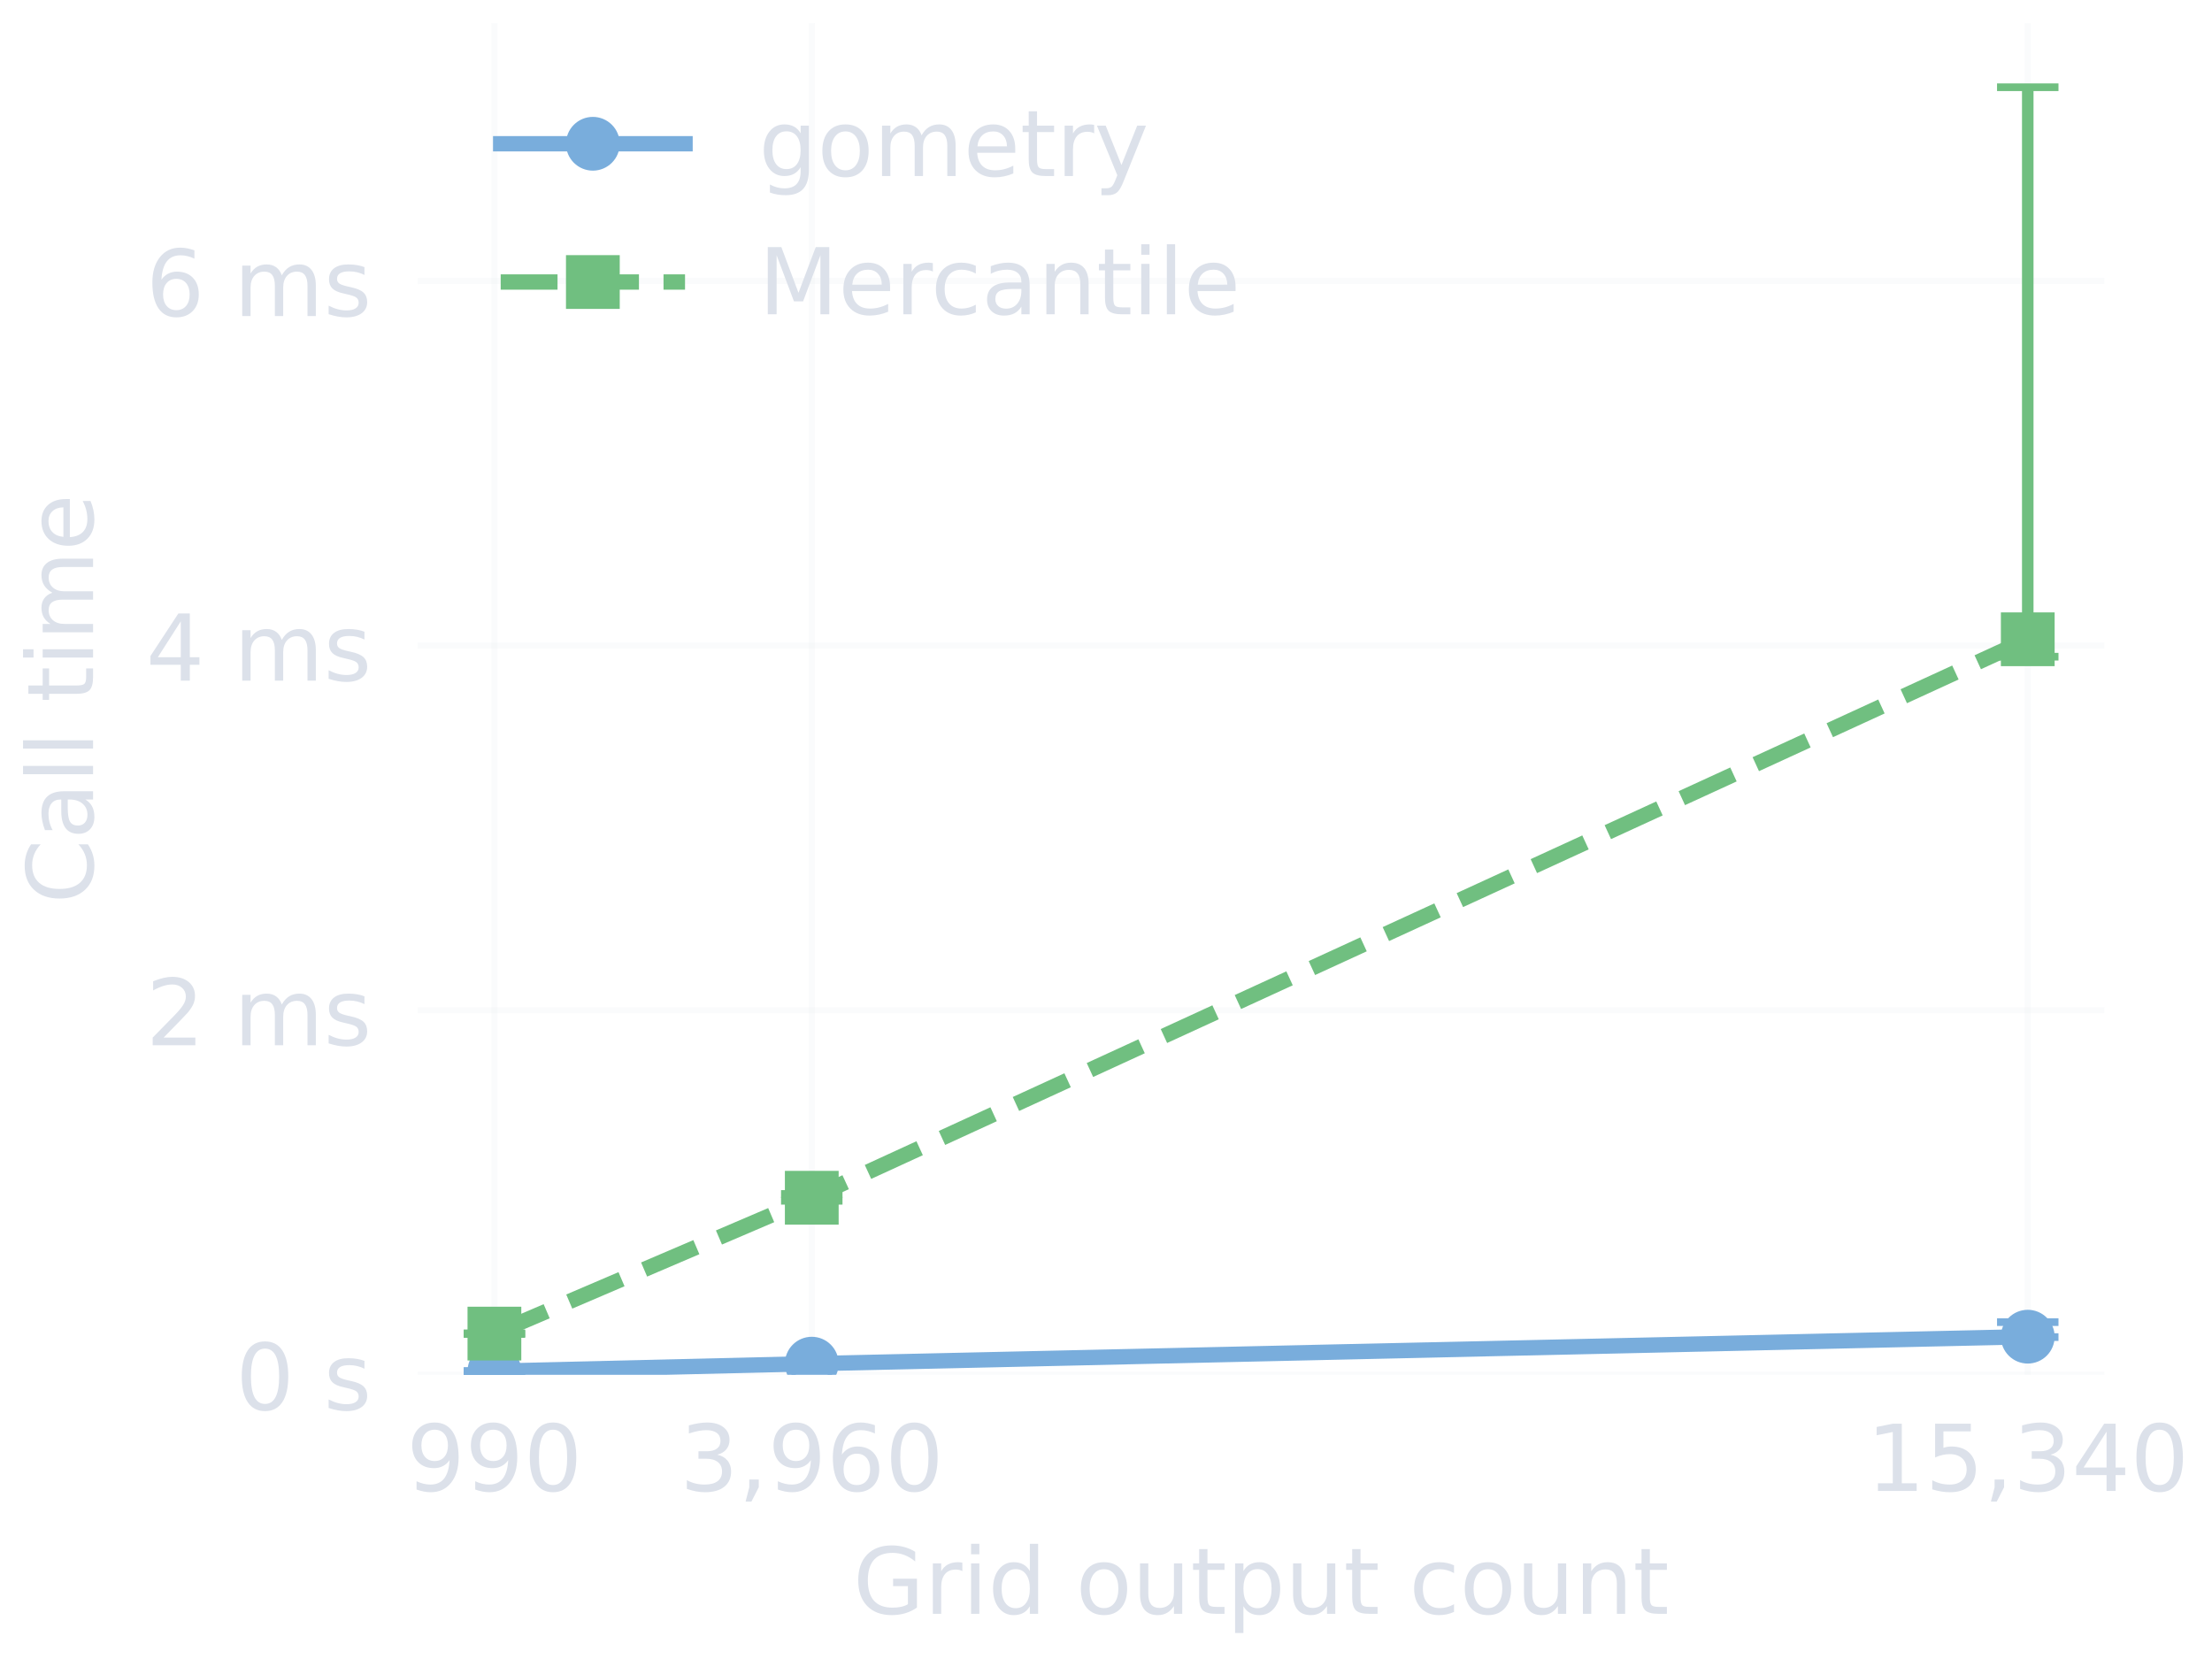
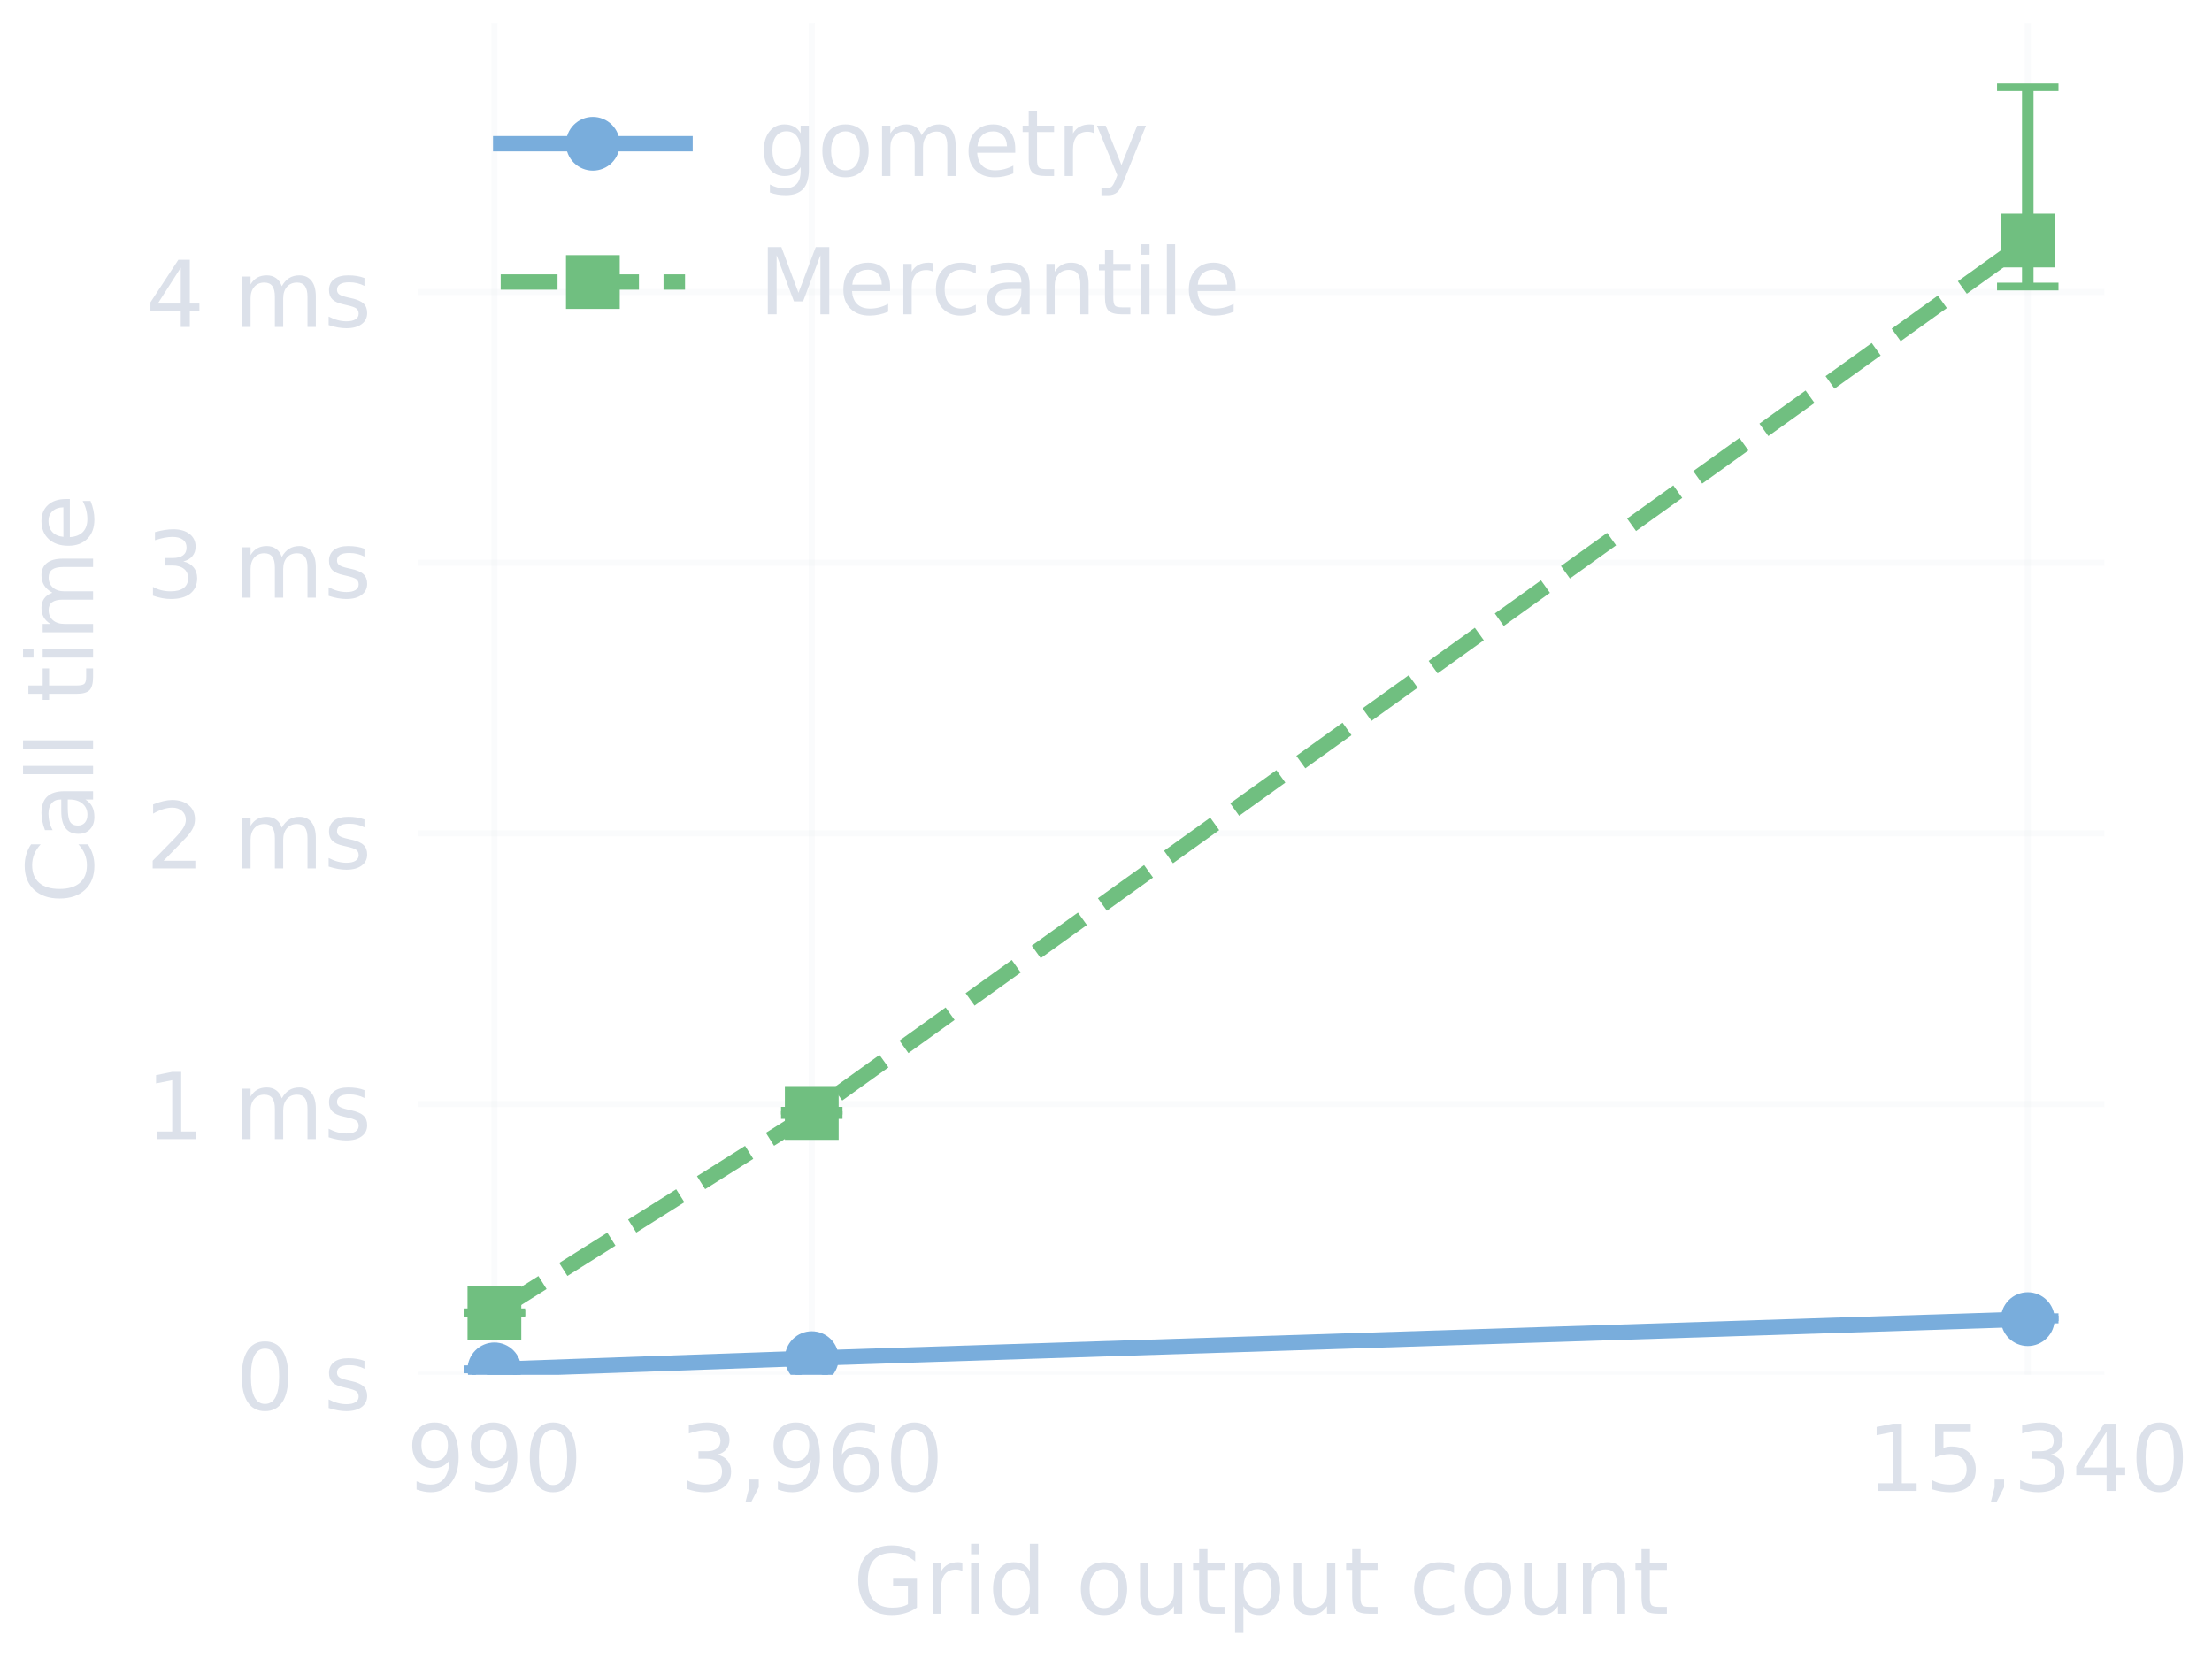
<svg xmlns="http://www.w3.org/2000/svg" xmlns:xlink="http://www.w3.org/1999/xlink" width="288pt" height="216pt" viewBox="0 0 288 216" version="1.1">
  <defs>
    <style type="text/css">*{stroke-linejoin: round; stroke-linecap: butt}</style>
  </defs>
  <g id="figure_1">
    <g id="patch_1">
      <path d="M 0 216 L 288 216 L 288 0 L 0 0 L 0 216 z " style="fill: none" />
    </g>
    <g id="axes_1">
      <g id="patch_2">
        <path d="M 54.39 178.999 L 273.995 178.999 L 273.995 3 L 54.39 3 L 54.39 178.999 z " style="fill: none" />
      </g>
      <g id="matplotlib.axis_1">
        <g id="xtick_1">
          <g id="line2d_1">
            <path d="M 64.372 178.999 L 64.372 3 " clip-path="url(#p5caec38085)" style="fill: none; stroke: #dce1ea; stroke-opacity: 0.16; stroke-width: 0.8; stroke-linecap: square" />
          </g>
          <g id="line2d_2" />
          <g id="text_1">
            <g style="fill: #dce1ea" transform="translate(52.91945 194.116) scale(0.12 -0.12)">
              <defs>
                <path id="DejaVuSans-1c" d="M 703 97 L 703 672 Q 941 559 1184 500 Q 1428 441 1663 441 Q 2288 441 2617 861 Q 2947 1281 2994 2138 Q 2813 1869 2534 1725 Q 2256 1581 1919 1581 Q 1219 1581 811 2004 Q 403 2428 403 3163 Q 403 3881 828 4315 Q 1253 4750 1959 4750 Q 2769 4750 3195 4129 Q 3622 3509 3622 2328 Q 3622 1225 3098 567 Q 2575 -91 1691 -91 Q 1453 -91 1209 -44 Q 966 3 703 97 z M 1959 2075 Q 2384 2075 2632 2365 Q 2881 2656 2881 3163 Q 2881 3666 2632 3958 Q 2384 4250 1959 4250 Q 1534 4250 1286 3958 Q 1038 3666 1038 3163 Q 1038 2656 1286 2365 Q 1534 2075 1959 2075 z " transform="scale(0.015625)" />
                <path id="DejaVuSans-13" d="M 2034 4250 Q 1547 4250 1301 3770 Q 1056 3291 1056 2328 Q 1056 1369 1301 889 Q 1547 409 2034 409 Q 2525 409 2770 889 Q 3016 1369 3016 2328 Q 3016 3291 2770 3770 Q 2525 4250 2034 4250 z M 2034 4750 Q 2819 4750 3233 4129 Q 3647 3509 3647 2328 Q 3647 1150 3233 529 Q 2819 -91 2034 -91 Q 1250 -91 836 529 Q 422 1150 422 2328 Q 422 3509 836 4129 Q 1250 4750 2034 4750 z " transform="scale(0.015625)" />
              </defs>
              <use xlink:href="#DejaVuSans-1c" />
              <use xlink:href="#DejaVuSans-1c" transform="translate(63.625 0)" />
              <use xlink:href="#DejaVuSans-13" transform="translate(127.25 0)" />
            </g>
          </g>
        </g>
        <g id="xtick_2">
          <g id="line2d_3">
            <path d="M 105.691 178.999 L 105.691 3 " clip-path="url(#p5caec38085)" style="fill: none; stroke: #dce1ea; stroke-opacity: 0.16; stroke-width: 0.8; stroke-linecap: square" />
          </g>
          <g id="line2d_4" />
          <g id="text_2">
            <g style="fill: #dce1ea" transform="translate(88.51441 194.116) scale(0.12 -0.12)">
              <defs>
                <path id="DejaVuSans-16" d="M 2597 2516 Q 3050 2419 3304 2112 Q 3559 1806 3559 1356 Q 3559 666 3084 287 Q 2609 -91 1734 -91 Q 1441 -91 1130 -33 Q 819 25 488 141 L 488 750 Q 750 597 1062 519 Q 1375 441 1716 441 Q 2309 441 2620 675 Q 2931 909 2931 1356 Q 2931 1769 2642 2001 Q 2353 2234 1838 2234 L 1294 2234 L 1294 2753 L 1863 2753 Q 2328 2753 2575 2939 Q 2822 3125 2822 3475 Q 2822 3834 2567 4026 Q 2313 4219 1838 4219 Q 1578 4219 1281 4162 Q 984 4106 628 3988 L 628 4550 Q 988 4650 1302 4700 Q 1616 4750 1894 4750 Q 2613 4750 3031 4423 Q 3450 4097 3450 3541 Q 3450 3153 3228 2886 Q 3006 2619 2597 2516 z " transform="scale(0.015625)" />
                <path id="DejaVuSans-f" d="M 750 794 L 1409 794 L 1409 256 L 897 -744 L 494 -744 L 750 256 L 750 794 z " transform="scale(0.015625)" />
                <path id="DejaVuSans-19" d="M 2113 2584 Q 1688 2584 1439 2293 Q 1191 2003 1191 1497 Q 1191 994 1439 701 Q 1688 409 2113 409 Q 2538 409 2786 701 Q 3034 994 3034 1497 Q 3034 2003 2786 2293 Q 2538 2584 2113 2584 z M 3366 4563 L 3366 3988 Q 3128 4100 2886 4159 Q 2644 4219 2406 4219 Q 1781 4219 1451 3797 Q 1122 3375 1075 2522 Q 1259 2794 1537 2939 Q 1816 3084 2150 3084 Q 2853 3084 3261 2657 Q 3669 2231 3669 1497 Q 3669 778 3244 343 Q 2819 -91 2113 -91 Q 1303 -91 875 529 Q 447 1150 447 2328 Q 447 3434 972 4092 Q 1497 4750 2381 4750 Q 2619 4750 2861 4703 Q 3103 4656 3366 4563 z " transform="scale(0.015625)" />
              </defs>
              <use xlink:href="#DejaVuSans-16" />
              <use xlink:href="#DejaVuSans-f" transform="translate(63.625 0)" />
              <use xlink:href="#DejaVuSans-1c" transform="translate(95.40625 0)" />
              <use xlink:href="#DejaVuSans-19" transform="translate(159.0312 0)" />
              <use xlink:href="#DejaVuSans-13" transform="translate(222.6562 0)" />
            </g>
          </g>
        </g>
        <g id="xtick_3">
          <g id="line2d_5">
            <path d="M 264.012 178.999 L 264.012 3 " clip-path="url(#p5caec38085)" style="fill: none; stroke: #dce1ea; stroke-opacity: 0.16; stroke-width: 0.8; stroke-linecap: square" />
          </g>
          <g id="line2d_6" />
          <g id="text_3">
            <g style="fill: #dce1ea" transform="translate(243.0181 194.116) scale(0.12 -0.12)">
              <defs>
                <path id="DejaVuSans-14" d="M 794 531 L 1825 531 L 1825 4091 L 703 3866 L 703 4441 L 1819 4666 L 2450 4666 L 2450 531 L 3481 531 L 3481 0 L 794 0 L 794 531 z " transform="scale(0.015625)" />
                <path id="DejaVuSans-18" d="M 691 4666 L 3169 4666 L 3169 4134 L 1269 4134 L 1269 2991 Q 1406 3038 1543 3061 Q 1681 3084 1819 3084 Q 2600 3084 3056 2656 Q 3513 2228 3513 1497 Q 3513 744 3044 326 Q 2575 -91 1722 -91 Q 1428 -91 1123 -41 Q 819 9 494 109 L 494 744 Q 775 591 1075 516 Q 1375 441 1709 441 Q 2250 441 2565 725 Q 2881 1009 2881 1497 Q 2881 1984 2565 2268 Q 2250 2553 1709 2553 Q 1456 2553 1204 2497 Q 953 2441 691 2322 L 691 4666 z " transform="scale(0.015625)" />
                <path id="DejaVuSans-17" d="M 2419 4116 L 825 1625 L 2419 1625 L 2419 4116 z M 2253 4666 L 3047 4666 L 3047 1625 L 3713 1625 L 3713 1100 L 3047 1100 L 3047 0 L 2419 0 L 2419 1100 L 313 1100 L 313 1709 L 2253 4666 z " transform="scale(0.015625)" />
              </defs>
              <use xlink:href="#DejaVuSans-14" />
              <use xlink:href="#DejaVuSans-18" transform="translate(63.625 0)" />
              <use xlink:href="#DejaVuSans-f" transform="translate(127.25 0)" />
              <use xlink:href="#DejaVuSans-16" transform="translate(159.0312 0)" />
              <use xlink:href="#DejaVuSans-17" transform="translate(222.6562 0)" />
              <use xlink:href="#DejaVuSans-13" transform="translate(286.2812 0)" />
            </g>
          </g>
        </g>
        <g id="text_4">
          <g style="fill: #dce1ea" transform="translate(111.0697 210.1169) scale(0.12 -0.12)">
            <defs>
              <path id="DejaVuSans-2a" d="M 3809 666 L 3809 1919 L 2778 1919 L 2778 2438 L 4434 2438 L 4434 434 Q 4069 175 3628 42 Q 3188 -91 2688 -91 Q 1594 -91 976 548 Q 359 1188 359 2328 Q 359 3472 976 4111 Q 1594 4750 2688 4750 Q 3144 4750 3555 4637 Q 3966 4525 4313 4306 L 4313 3634 Q 3963 3931 3569 4081 Q 3175 4231 2741 4231 Q 1884 4231 1454 3753 Q 1025 3275 1025 2328 Q 1025 1384 1454 906 Q 1884 428 2741 428 Q 3075 428 3337 486 Q 3600 544 3809 666 z " transform="scale(0.015625)" />
              <path id="DejaVuSans-55" d="M 2631 2963 Q 2534 3019 2420 3045 Q 2306 3072 2169 3072 Q 1681 3072 1420 2755 Q 1159 2438 1159 1844 L 1159 0 L 581 0 L 581 3500 L 1159 3500 L 1159 2956 Q 1341 3275 1631 3429 Q 1922 3584 2338 3584 Q 2397 3584 2469 3576 Q 2541 3569 2628 3553 L 2631 2963 z " transform="scale(0.015625)" />
              <path id="DejaVuSans-4c" d="M 603 3500 L 1178 3500 L 1178 0 L 603 0 L 603 3500 z M 603 4863 L 1178 4863 L 1178 4134 L 603 4134 L 603 4863 z " transform="scale(0.015625)" />
              <path id="DejaVuSans-47" d="M 2906 2969 L 2906 4863 L 3481 4863 L 3481 0 L 2906 0 L 2906 525 Q 2725 213 2448 61 Q 2172 -91 1784 -91 Q 1150 -91 751 415 Q 353 922 353 1747 Q 353 2572 751 3078 Q 1150 3584 1784 3584 Q 2172 3584 2448 3432 Q 2725 3281 2906 2969 z M 947 1747 Q 947 1113 1208 752 Q 1469 391 1925 391 Q 2381 391 2643 752 Q 2906 1113 2906 1747 Q 2906 2381 2643 2742 Q 2381 3103 1925 3103 Q 1469 3103 1208 2742 Q 947 2381 947 1747 z " transform="scale(0.015625)" />
              <path id="DejaVuSans-3" transform="scale(0.015625)" />
              <path id="DejaVuSans-52" d="M 1959 3097 Q 1497 3097 1228 2736 Q 959 2375 959 1747 Q 959 1119 1226 758 Q 1494 397 1959 397 Q 2419 397 2687 759 Q 2956 1122 2956 1747 Q 2956 2369 2687 2733 Q 2419 3097 1959 3097 z M 1959 3584 Q 2709 3584 3137 3096 Q 3566 2609 3566 1747 Q 3566 888 3137 398 Q 2709 -91 1959 -91 Q 1206 -91 779 398 Q 353 888 353 1747 Q 353 2609 779 3096 Q 1206 3584 1959 3584 z " transform="scale(0.015625)" />
              <path id="DejaVuSans-58" d="M 544 1381 L 544 3500 L 1119 3500 L 1119 1403 Q 1119 906 1312 657 Q 1506 409 1894 409 Q 2359 409 2629 706 Q 2900 1003 2900 1516 L 2900 3500 L 3475 3500 L 3475 0 L 2900 0 L 2900 538 Q 2691 219 2414 64 Q 2138 -91 1772 -91 Q 1169 -91 856 284 Q 544 659 544 1381 z M 1991 3584 L 1991 3584 z " transform="scale(0.015625)" />
              <path id="DejaVuSans-57" d="M 1172 4494 L 1172 3500 L 2356 3500 L 2356 3053 L 1172 3053 L 1172 1153 Q 1172 725 1289 603 Q 1406 481 1766 481 L 2356 481 L 2356 0 L 1766 0 Q 1100 0 847 248 Q 594 497 594 1153 L 594 3053 L 172 3053 L 172 3500 L 594 3500 L 594 4494 L 1172 4494 z " transform="scale(0.015625)" />
              <path id="DejaVuSans-53" d="M 1159 525 L 1159 -1331 L 581 -1331 L 581 3500 L 1159 3500 L 1159 2969 Q 1341 3281 1617 3432 Q 1894 3584 2278 3584 Q 2916 3584 3314 3078 Q 3713 2572 3713 1747 Q 3713 922 3314 415 Q 2916 -91 2278 -91 Q 1894 -91 1617 61 Q 1341 213 1159 525 z M 3116 1747 Q 3116 2381 2855 2742 Q 2594 3103 2138 3103 Q 1681 3103 1420 2742 Q 1159 2381 1159 1747 Q 1159 1113 1420 752 Q 1681 391 2138 391 Q 2594 391 2855 752 Q 3116 1113 3116 1747 z " transform="scale(0.015625)" />
              <path id="DejaVuSans-46" d="M 3122 3366 L 3122 2828 Q 2878 2963 2633 3030 Q 2388 3097 2138 3097 Q 1578 3097 1268 2742 Q 959 2388 959 1747 Q 959 1106 1268 751 Q 1578 397 2138 397 Q 2388 397 2633 464 Q 2878 531 3122 666 L 3122 134 Q 2881 22 2623 -34 Q 2366 -91 2075 -91 Q 1284 -91 818 406 Q 353 903 353 1747 Q 353 2603 823 3093 Q 1294 3584 2113 3584 Q 2378 3584 2631 3529 Q 2884 3475 3122 3366 z " transform="scale(0.015625)" />
              <path id="DejaVuSans-51" d="M 3513 2113 L 3513 0 L 2938 0 L 2938 2094 Q 2938 2591 2744 2837 Q 2550 3084 2163 3084 Q 1697 3084 1428 2787 Q 1159 2491 1159 1978 L 1159 0 L 581 0 L 581 3500 L 1159 3500 L 1159 2956 Q 1366 3272 1645 3428 Q 1925 3584 2291 3584 Q 2894 3584 3203 3211 Q 3513 2838 3513 2113 z " transform="scale(0.015625)" />
            </defs>
            <use xlink:href="#DejaVuSans-2a" />
            <use xlink:href="#DejaVuSans-55" transform="translate(77.48438 0)" />
            <use xlink:href="#DejaVuSans-4c" transform="translate(118.5938 0)" />
            <use xlink:href="#DejaVuSans-47" transform="translate(146.375 0)" />
            <use xlink:href="#DejaVuSans-3" transform="translate(209.8594 0)" />
            <use xlink:href="#DejaVuSans-52" transform="translate(241.6406 0)" />
            <use xlink:href="#DejaVuSans-58" transform="translate(302.8281 0)" />
            <use xlink:href="#DejaVuSans-57" transform="translate(366.2031 0)" />
            <use xlink:href="#DejaVuSans-53" transform="translate(405.4062 0)" />
            <use xlink:href="#DejaVuSans-58" transform="translate(468.8906 0)" />
            <use xlink:href="#DejaVuSans-57" transform="translate(532.2656 0)" />
            <use xlink:href="#DejaVuSans-3" transform="translate(571.4688 0)" />
            <use xlink:href="#DejaVuSans-46" transform="translate(603.25 0)" />
            <use xlink:href="#DejaVuSans-52" transform="translate(658.2344 0)" />
            <use xlink:href="#DejaVuSans-58" transform="translate(719.4219 0)" />
            <use xlink:href="#DejaVuSans-51" transform="translate(782.7969 0)" />
            <use xlink:href="#DejaVuSans-57" transform="translate(846.1719 0)" />
          </g>
        </g>
      </g>
      <g id="matplotlib.axis_2">
        <g id="ytick_1">
          <g id="line2d_7">
            <path d="M 54.39 178.999 L 273.995 178.999 " clip-path="url(#p5caec38085)" style="fill: none; stroke: #dce1ea; stroke-opacity: 0.16; stroke-width: 0.8; stroke-linecap: square" />
          </g>
          <g id="line2d_8" />
          <g id="text_5">
            <g style="fill: #dce1ea" transform="translate(30.68993 183.5574) scale(0.12 -0.12)">
              <defs>
                <path id="DejaVuSans-56" d="M 2834 3397 L 2834 2853 Q 2591 2978 2328 3040 Q 2066 3103 1784 3103 Q 1356 3103 1142 2972 Q 928 2841 928 2578 Q 928 2378 1081 2264 Q 1234 2150 1697 2047 L 1894 2003 Q 2506 1872 2764 1633 Q 3022 1394 3022 966 Q 3022 478 2636 193 Q 2250 -91 1575 -91 Q 1294 -91 989 -36 Q 684 19 347 128 L 347 722 Q 666 556 975 473 Q 1284 391 1588 391 Q 1994 391 2212 530 Q 2431 669 2431 922 Q 2431 1156 2273 1281 Q 2116 1406 1581 1522 L 1381 1569 Q 847 1681 609 1914 Q 372 2147 372 2553 Q 372 3047 722 3315 Q 1072 3584 1716 3584 Q 2034 3584 2315 3537 Q 2597 3491 2834 3397 z " transform="scale(0.015625)" />
              </defs>
              <use xlink:href="#DejaVuSans-13" />
              <use xlink:href="#DejaVuSans-3" transform="translate(63.625 0)" />
              <use xlink:href="#DejaVuSans-56" transform="translate(95.40625 0)" />
            </g>
          </g>
        </g>
        <g id="ytick_2">
          <g id="line2d_9">
-             <path d="M 54.39 131.529 L 273.995 131.529 " clip-path="url(#p5caec38085)" style="fill: none; stroke: #dce1ea; stroke-opacity: 0.16; stroke-width: 0.8; stroke-linecap: square" />
+             <path d="M 54.39 143.752 L 273.995 143.752 " clip-path="url(#p5caec38085)" style="fill: none; stroke: #dce1ea; stroke-opacity: 0.16; stroke-width: 0.8; stroke-linecap: square" />
          </g>
          <g id="line2d_10" />
          <g id="text_6">
-             <g style="fill: #dce1ea" transform="translate(19.00118 136.088) scale(0.12 -0.12)">
-               <defs>
-                 <path id="DejaVuSans-15" d="M 1228 531 L 3431 531 L 3431 0 L 469 0 L 469 531 Q 828 903 1448 1529 Q 2069 2156 2228 2338 Q 2531 2678 2651 2914 Q 2772 3150 2772 3378 Q 2772 3750 2511 3984 Q 2250 4219 1831 4219 Q 1534 4219 1204 4116 Q 875 4013 500 3803 L 500 4441 Q 881 4594 1212 4672 Q 1544 4750 1819 4750 Q 2544 4750 2975 4387 Q 3406 4025 3406 3419 Q 3406 3131 3298 2873 Q 3191 2616 2906 2266 Q 2828 2175 2409 1742 Q 1991 1309 1228 531 z " transform="scale(0.015625)" />
+             <g style="fill: #dce1ea" transform="translate(19.00118 148.3102) scale(0.12 -0.12)">
+               <defs>
                <path id="DejaVuSans-50" d="M 3328 2828 Q 3544 3216 3844 3400 Q 4144 3584 4550 3584 Q 5097 3584 5394 3201 Q 5691 2819 5691 2113 L 5691 0 L 5113 0 L 5113 2094 Q 5113 2597 4934 2840 Q 4756 3084 4391 3084 Q 3944 3084 3684 2787 Q 3425 2491 3425 1978 L 3425 0 L 2847 0 L 2847 2094 Q 2847 2600 2669 2842 Q 2491 3084 2119 3084 Q 1678 3084 1418 2786 Q 1159 2488 1159 1978 L 1159 0 L 581 0 L 581 3500 L 1159 3500 L 1159 2956 Q 1356 3278 1631 3431 Q 1906 3584 2284 3584 Q 2666 3584 2933 3390 Q 3200 3197 3328 2828 z " transform="scale(0.015625)" />
              </defs>
-               <use xlink:href="#DejaVuSans-15" />
+               <use xlink:href="#DejaVuSans-14" />
              <use xlink:href="#DejaVuSans-3" transform="translate(63.625 0)" />
              <use xlink:href="#DejaVuSans-50" transform="translate(95.40625 0)" />
              <use xlink:href="#DejaVuSans-56" transform="translate(192.8125 0)" />
            </g>
          </g>
        </g>
        <g id="ytick_3">
          <g id="line2d_11">
-             <path d="M 54.39 84.06 L 273.995 84.06 " clip-path="url(#p5caec38085)" style="fill: none; stroke: #dce1ea; stroke-opacity: 0.16; stroke-width: 0.8; stroke-linecap: square" />
+             <path d="M 54.39 108.504 L 273.995 108.504 " clip-path="url(#p5caec38085)" style="fill: none; stroke: #dce1ea; stroke-opacity: 0.16; stroke-width: 0.8; stroke-linecap: square" />
          </g>
          <g id="line2d_12" />
          <g id="text_7">
-             <g style="fill: #dce1ea" transform="translate(19.00118 88.61861) scale(0.12 -0.12)">
-               <use xlink:href="#DejaVuSans-17" />
+             <g style="fill: #dce1ea" transform="translate(19.00118 113.0629) scale(0.12 -0.12)">
+               <defs>
+                 <path id="DejaVuSans-15" d="M 1228 531 L 3431 531 L 3431 0 L 469 0 L 469 531 Q 828 903 1448 1529 Q 2069 2156 2228 2338 Q 2531 2678 2651 2914 Q 2772 3150 2772 3378 Q 2772 3750 2511 3984 Q 2250 4219 1831 4219 Q 1534 4219 1204 4116 Q 875 4013 500 3803 L 500 4441 Q 881 4594 1212 4672 Q 1544 4750 1819 4750 Q 2544 4750 2975 4387 Q 3406 4025 3406 3419 Q 3406 3131 3298 2873 Q 3191 2616 2906 2266 Q 2828 2175 2409 1742 Q 1991 1309 1228 531 z " transform="scale(0.015625)" />
+               </defs>
+               <use xlink:href="#DejaVuSans-15" />
              <use xlink:href="#DejaVuSans-3" transform="translate(63.625 0)" />
              <use xlink:href="#DejaVuSans-50" transform="translate(95.40625 0)" />
              <use xlink:href="#DejaVuSans-56" transform="translate(192.8125 0)" />
            </g>
          </g>
        </g>
        <g id="ytick_4">
          <g id="line2d_13">
-             <path d="M 54.39 36.591 L 273.995 36.591 " clip-path="url(#p5caec38085)" style="fill: none; stroke: #dce1ea; stroke-opacity: 0.16; stroke-width: 0.8; stroke-linecap: square" />
+             <path d="M 54.39 73.257 L 273.995 73.257 " clip-path="url(#p5caec38085)" style="fill: none; stroke: #dce1ea; stroke-opacity: 0.16; stroke-width: 0.8; stroke-linecap: square" />
          </g>
          <g id="line2d_14" />
          <g id="text_8">
-             <g style="fill: #dce1ea" transform="translate(19.00118 41.14921) scale(0.12 -0.12)">
-               <use xlink:href="#DejaVuSans-19" />
+             <g style="fill: #dce1ea" transform="translate(19.00118 77.81565) scale(0.12 -0.12)">
+               <use xlink:href="#DejaVuSans-16" />
              <use xlink:href="#DejaVuSans-3" transform="translate(63.625 0)" />
              <use xlink:href="#DejaVuSans-50" transform="translate(95.40625 0)" />
              <use xlink:href="#DejaVuSans-56" transform="translate(192.8125 0)" />
            </g>
          </g>
        </g>
-         <g id="text_9">
+         <g id="ytick_5">
+           <g id="line2d_15">
+             <path d="M 54.39 38.01 L 273.995 38.01 " clip-path="url(#p5caec38085)" style="fill: none; stroke: #dce1ea; stroke-opacity: 0.16; stroke-width: 0.8; stroke-linecap: square" />
+           </g>
+           <g id="line2d_16" />
+           <g id="text_9">
+             <g style="fill: #dce1ea" transform="translate(19.00118 42.5684) scale(0.12 -0.12)">
+               <use xlink:href="#DejaVuSans-17" />
+               <use xlink:href="#DejaVuSans-3" transform="translate(63.625 0)" />
+               <use xlink:href="#DejaVuSans-50" transform="translate(95.40625 0)" />
+               <use xlink:href="#DejaVuSans-56" transform="translate(192.8125 0)" />
+             </g>
+           </g>
+         </g>
+         <g id="text_10">
          <g style="fill: #dce1ea" transform="translate(12.11837 117.662) rotate(-90) scale(0.12 -0.12)">
            <defs>
              <path id="DejaVuSans-26" d="M 4122 4306 L 4122 3641 Q 3803 3938 3442 4084 Q 3081 4231 2675 4231 Q 1875 4231 1450 3742 Q 1025 3253 1025 2328 Q 1025 1406 1450 917 Q 1875 428 2675 428 Q 3081 428 3442 575 Q 3803 722 4122 1019 L 4122 359 Q 3791 134 3420 21 Q 3050 -91 2638 -91 Q 1578 -91 968 557 Q 359 1206 359 2328 Q 359 3453 968 4101 Q 1578 4750 2638 4750 Q 3056 4750 3426 4639 Q 3797 4528 4122 4306 z " transform="scale(0.015625)" />
              <path id="DejaVuSans-44" d="M 2194 1759 Q 1497 1759 1228 1600 Q 959 1441 959 1056 Q 959 750 1161 570 Q 1363 391 1709 391 Q 2188 391 2477 730 Q 2766 1069 2766 1631 L 2766 1759 L 2194 1759 z M 3341 1997 L 3341 0 L 2766 0 L 2766 531 Q 2569 213 2275 61 Q 1981 -91 1556 -91 Q 1019 -91 701 211 Q 384 513 384 1019 Q 384 1609 779 1909 Q 1175 2209 1959 2209 L 2766 2209 L 2766 2266 Q 2766 2663 2505 2880 Q 2244 3097 1772 3097 Q 1472 3097 1187 3025 Q 903 2953 641 2809 L 641 3341 Q 956 3463 1253 3523 Q 1550 3584 1831 3584 Q 2591 3584 2966 3190 Q 3341 2797 3341 1997 z " transform="scale(0.015625)" />
              <path id="DejaVuSans-4f" d="M 603 4863 L 1178 4863 L 1178 0 L 603 0 L 603 4863 z " transform="scale(0.015625)" />
              <path id="DejaVuSans-48" d="M 3597 1894 L 3597 1613 L 953 1613 Q 991 1019 1311 708 Q 1631 397 2203 397 Q 2534 397 2845 478 Q 3156 559 3463 722 L 3463 178 Q 3153 47 2828 -22 Q 2503 -91 2169 -91 Q 1331 -91 842 396 Q 353 884 353 1716 Q 353 2575 817 3079 Q 1281 3584 2069 3584 Q 2775 3584 3186 3129 Q 3597 2675 3597 1894 z M 3022 2063 Q 3016 2534 2758 2815 Q 2500 3097 2075 3097 Q 1594 3097 1305 2825 Q 1016 2553 972 2059 L 3022 2063 z " transform="scale(0.015625)" />
            </defs>
            <use xlink:href="#DejaVuSans-26" />
            <use xlink:href="#DejaVuSans-44" transform="translate(69.82812 0)" />
            <use xlink:href="#DejaVuSans-4f" transform="translate(131.1094 0)" />
            <use xlink:href="#DejaVuSans-4f" transform="translate(158.8906 0)" />
            <use xlink:href="#DejaVuSans-3" transform="translate(186.6719 0)" />
            <use xlink:href="#DejaVuSans-57" transform="translate(218.4531 0)" />
            <use xlink:href="#DejaVuSans-4c" transform="translate(257.6562 0)" />
            <use xlink:href="#DejaVuSans-50" transform="translate(285.4375 0)" />
            <use xlink:href="#DejaVuSans-48" transform="translate(382.8438 0)" />
          </g>
        </g>
      </g>
-       <g id="line2d_15">
-         <path d="M 64.372 178.527 L 105.691 177.547 L 264.012 174.034 " clip-path="url(#p5caec38085)" style="fill: none; stroke: #79addc; stroke-width: 2; stroke-linecap: square" />
+       <g id="line2d_17">
+         <path d="M 64.372 178.292 L 105.691 176.83 L 264.012 171.751 " clip-path="url(#p5caec38085)" style="fill: none; stroke: #79addc; stroke-width: 2; stroke-linecap: square" />
        <defs>
          <path id="mc495885b15" d="M 0 3 C 0.796 3 1.559 2.684 2.121 2.121 C 2.684 1.559 3 0.796 3 0 C 3 -0.796 2.684 -1.559 2.121 -2.121 C 1.559 -2.684 0.796 -3 0 -3 C -0.796 -3 -1.559 -2.684 -2.121 -2.121 C -2.684 -1.559 -3 -0.796 -3 0 C -3 0.796 -2.684 1.559 -2.121 2.121 C -1.559 2.684 -0.796 3 0 3 z " style="stroke: #79addc" />
        </defs>
        <g clip-path="url(#p5caec38085)">
-           <use xlink:href="#mc495885b15" x="64.372" y="178.527" style="fill: #79addc; stroke: #79addc" />
-           <use xlink:href="#mc495885b15" x="105.691" y="177.547" style="fill: #79addc; stroke: #79addc" />
-           <use xlink:href="#mc495885b15" x="264.012" y="174.034" style="fill: #79addc; stroke: #79addc" />
-         </g>
-       </g>
-       <g id="line2d_16">
-         <path d="M 64.372 173.633 L 105.691 155.946 L 264.012 83.233 " clip-path="url(#p5caec38085)" style="fill: none; stroke-dasharray: 7.4,3.2; stroke-dashoffset: 0; stroke: #70bf80; stroke-width: 2" />
+           <use xlink:href="#mc495885b15" x="64.372" y="178.292" style="fill: #79addc; stroke: #79addc" />
+           <use xlink:href="#mc495885b15" x="105.691" y="176.83" style="fill: #79addc; stroke: #79addc" />
+           <use xlink:href="#mc495885b15" x="264.012" y="171.751" style="fill: #79addc; stroke: #79addc" />
+         </g>
+       </g>
+       <g id="line2d_18">
+         <path d="M 64.372 170.93 L 105.691 144.906 L 264.012 31.319 " clip-path="url(#p5caec38085)" style="fill: none; stroke-dasharray: 7.4,3.2; stroke-dashoffset: 0; stroke: #70bf80; stroke-width: 2" />
        <defs>
          <path id="m3add8ec235" d="M -3 3 L 3 3 L 3 -3 L -3 -3 z " style="stroke: #70bf80; stroke-linejoin: miter" />
        </defs>
        <g clip-path="url(#p5caec38085)">
-           <use xlink:href="#m3add8ec235" x="64.372" y="173.633" style="fill: #70bf80; stroke: #70bf80; stroke-linejoin: miter" />
-           <use xlink:href="#m3add8ec235" x="105.691" y="155.946" style="fill: #70bf80; stroke: #70bf80; stroke-linejoin: miter" />
-           <use xlink:href="#m3add8ec235" x="264.012" y="83.233" style="fill: #70bf80; stroke: #70bf80; stroke-linejoin: miter" />
+           <use xlink:href="#m3add8ec235" x="64.372" y="170.93" style="fill: #70bf80; stroke: #70bf80; stroke-linejoin: miter" />
+           <use xlink:href="#m3add8ec235" x="105.691" y="144.906" style="fill: #70bf80; stroke: #70bf80; stroke-linejoin: miter" />
+           <use xlink:href="#m3add8ec235" x="264.012" y="31.319" style="fill: #70bf80; stroke: #70bf80; stroke-linejoin: miter" />
        </g>
      </g>
      <g id="LineCollection_1">
-         <path d="M 64.372 178.529 L 64.372 178.521 " clip-path="url(#p5caec38085)" style="fill: none; stroke: #79addc; stroke-width: 1.5" />
-       </g>
-       <g id="line2d_17">
+         <path d="M 64.372 178.301 L 64.372 178.288 " clip-path="url(#p5caec38085)" style="fill: none; stroke: #79addc; stroke-width: 1.5" />
+       </g>
+       <g id="line2d_19">
        <defs>
          <path id="m60857985ae" d="M 4 0 L -4 -0 " style="stroke: #79addc" />
        </defs>
        <g clip-path="url(#p5caec38085)">
-           <use xlink:href="#m60857985ae" x="64.372" y="178.529" style="fill: #79addc; stroke: #79addc" />
-         </g>
-       </g>
-       <g id="line2d_18">
-         <g clip-path="url(#p5caec38085)">
-           <use xlink:href="#m60857985ae" x="64.372" y="178.521" style="fill: #79addc; stroke: #79addc" />
+           <use xlink:href="#m60857985ae" x="64.372" y="178.301" style="fill: #79addc; stroke: #79addc" />
+         </g>
+       </g>
+       <g id="line2d_20">
+         <g clip-path="url(#p5caec38085)">
+           <use xlink:href="#m60857985ae" x="64.372" y="178.288" style="fill: #79addc; stroke: #79addc" />
        </g>
      </g>
      <g id="LineCollection_2">
-         <path d="M 105.691 177.563 L 105.691 177.52 " clip-path="url(#p5caec38085)" style="fill: none; stroke: #79addc; stroke-width: 1.5" />
-       </g>
-       <g id="line2d_19">
-         <g clip-path="url(#p5caec38085)">
-           <use xlink:href="#m60857985ae" x="105.691" y="177.563" style="fill: #79addc; stroke: #79addc" />
-         </g>
-       </g>
-       <g id="line2d_20">
-         <g clip-path="url(#p5caec38085)">
-           <use xlink:href="#m60857985ae" x="105.691" y="177.52" style="fill: #79addc; stroke: #79addc" />
+         <path d="M 105.691 176.846 L 105.691 176.792 " clip-path="url(#p5caec38085)" style="fill: none; stroke: #79addc; stroke-width: 1.5" />
+       </g>
+       <g id="line2d_21">
+         <g clip-path="url(#p5caec38085)">
+           <use xlink:href="#m60857985ae" x="105.691" y="176.846" style="fill: #79addc; stroke: #79addc" />
+         </g>
+       </g>
+       <g id="line2d_22">
+         <g clip-path="url(#p5caec38085)">
+           <use xlink:href="#m60857985ae" x="105.691" y="176.792" style="fill: #79addc; stroke: #79addc" />
        </g>
      </g>
      <g id="LineCollection_3">
-         <path d="M 264.012 174.088 L 264.012 172.141 " clip-path="url(#p5caec38085)" style="fill: none; stroke: #79addc; stroke-width: 1.5" />
-       </g>
-       <g id="line2d_21">
-         <g clip-path="url(#p5caec38085)">
-           <use xlink:href="#m60857985ae" x="264.012" y="174.088" style="fill: #79addc; stroke: #79addc" />
-         </g>
-       </g>
-       <g id="line2d_22">
-         <g clip-path="url(#p5caec38085)">
-           <use xlink:href="#m60857985ae" x="264.012" y="172.141" style="fill: #79addc; stroke: #79addc" />
+         <path d="M 264.012 171.803 L 264.012 171.494 " clip-path="url(#p5caec38085)" style="fill: none; stroke: #79addc; stroke-width: 1.5" />
+       </g>
+       <g id="line2d_23">
+         <g clip-path="url(#p5caec38085)">
+           <use xlink:href="#m60857985ae" x="264.012" y="171.803" style="fill: #79addc; stroke: #79addc" />
+         </g>
+       </g>
+       <g id="line2d_24">
+         <g clip-path="url(#p5caec38085)">
+           <use xlink:href="#m60857985ae" x="264.012" y="171.494" style="fill: #79addc; stroke: #79addc" />
        </g>
      </g>
      <g id="LineCollection_4">
-         <path d="M 64.372 173.686 L 64.372 173.602 " clip-path="url(#p5caec38085)" style="fill: none; stroke: #70bf80; stroke-width: 1.5" />
-       </g>
-       <g id="line2d_23">
+         <path d="M 64.372 170.977 L 64.372 170.854 " clip-path="url(#p5caec38085)" style="fill: none; stroke: #70bf80; stroke-width: 1.5" />
+       </g>
+       <g id="line2d_25">
        <defs>
          <path id="m3a4c5e80bb" d="M 4 0 L -4 -0 " style="stroke: #70bf80" />
        </defs>
        <g clip-path="url(#p5caec38085)">
-           <use xlink:href="#m3a4c5e80bb" x="64.372" y="173.686" style="fill: #70bf80; stroke: #70bf80" />
-         </g>
-       </g>
-       <g id="line2d_24">
-         <g clip-path="url(#p5caec38085)">
-           <use xlink:href="#m3a4c5e80bb" x="64.372" y="173.602" style="fill: #70bf80; stroke: #70bf80" />
+           <use xlink:href="#m3a4c5e80bb" x="64.372" y="170.977" style="fill: #70bf80; stroke: #70bf80" />
+         </g>
+       </g>
+       <g id="line2d_26">
+         <g clip-path="url(#p5caec38085)">
+           <use xlink:href="#m3a4c5e80bb" x="64.372" y="170.854" style="fill: #70bf80; stroke: #70bf80" />
        </g>
      </g>
      <g id="LineCollection_5">
-         <path d="M 105.691 156.337 L 105.691 155.452 " clip-path="url(#p5caec38085)" style="fill: none; stroke: #70bf80; stroke-width: 1.5" />
-       </g>
-       <g id="line2d_25">
-         <g clip-path="url(#p5caec38085)">
-           <use xlink:href="#m3a4c5e80bb" x="105.691" y="156.337" style="fill: #70bf80; stroke: #70bf80" />
-         </g>
-       </g>
-       <g id="line2d_26">
-         <g clip-path="url(#p5caec38085)">
-           <use xlink:href="#m3a4c5e80bb" x="105.691" y="155.452" style="fill: #70bf80; stroke: #70bf80" />
+         <path d="M 105.691 145.176 L 105.691 144.614 " clip-path="url(#p5caec38085)" style="fill: none; stroke: #70bf80; stroke-width: 1.5" />
+       </g>
+       <g id="line2d_27">
+         <g clip-path="url(#p5caec38085)">
+           <use xlink:href="#m3a4c5e80bb" x="105.691" y="145.176" style="fill: #70bf80; stroke: #70bf80" />
+         </g>
+       </g>
+       <g id="line2d_28">
+         <g clip-path="url(#p5caec38085)">
+           <use xlink:href="#m3a4c5e80bb" x="105.691" y="144.614" style="fill: #70bf80; stroke: #70bf80" />
        </g>
      </g>
      <g id="LineCollection_6">
-         <path d="M 264.012 85.501 L 264.012 11.359 " clip-path="url(#p5caec38085)" style="fill: none; stroke: #70bf80; stroke-width: 1.5" />
-       </g>
-       <g id="line2d_27">
-         <g clip-path="url(#p5caec38085)">
-           <use xlink:href="#m3a4c5e80bb" x="264.012" y="85.501" style="fill: #70bf80; stroke: #70bf80" />
-         </g>
-       </g>
-       <g id="line2d_28">
-         <g clip-path="url(#p5caec38085)">
-           <use xlink:href="#m3a4c5e80bb" x="264.012" y="11.359" style="fill: #70bf80; stroke: #70bf80" />
+         <path d="M 264.012 37.305 L 264.012 11.348 " clip-path="url(#p5caec38085)" style="fill: none; stroke: #70bf80; stroke-width: 1.5" />
+       </g>
+       <g id="line2d_29">
+         <g clip-path="url(#p5caec38085)">
+           <use xlink:href="#m3a4c5e80bb" x="264.012" y="37.305" style="fill: #70bf80; stroke: #70bf80" />
+         </g>
+       </g>
+       <g id="line2d_30">
+         <g clip-path="url(#p5caec38085)">
+           <use xlink:href="#m3a4c5e80bb" x="264.012" y="11.348" style="fill: #70bf80; stroke: #70bf80" />
        </g>
      </g>
      <g id="legend_1">
-         <g id="line2d_29">
+         <g id="line2d_31">
          <path d="M 65.19 18.718 L 77.19 18.718 L 89.19 18.718 " style="fill: none; stroke: #79addc; stroke-width: 2; stroke-linecap: square" />
          <g>
            <use xlink:href="#mc495885b15" x="77.19" y="18.718" style="fill: #79addc; stroke: #79addc" />
          </g>
        </g>
-         <g id="text_10">
+         <g id="text_11">
          <g style="fill: #dce1ea" transform="translate(98.78993 22.91837) scale(0.12 -0.12)">
            <defs>
              <path id="DejaVuSans-4a" d="M 2906 1791 Q 2906 2416 2648 2759 Q 2391 3103 1925 3103 Q 1463 3103 1205 2759 Q 947 2416 947 1791 Q 947 1169 1205 825 Q 1463 481 1925 481 Q 2391 481 2648 825 Q 2906 1169 2906 1791 z M 3481 434 Q 3481 -459 3084 -895 Q 2688 -1331 1869 -1331 Q 1566 -1331 1297 -1286 Q 1028 -1241 775 -1147 L 775 -588 Q 1028 -725 1275 -790 Q 1522 -856 1778 -856 Q 2344 -856 2625 -561 Q 2906 -266 2906 331 L 2906 616 Q 2728 306 2450 153 Q 2172 0 1784 0 Q 1141 0 747 490 Q 353 981 353 1791 Q 353 2603 747 3093 Q 1141 3584 1784 3584 Q 2172 3584 2450 3431 Q 2728 3278 2906 2969 L 2906 3500 L 3481 3500 L 3481 434 z " transform="scale(0.015625)" />
              <path id="DejaVuSans-5c" d="M 2059 -325 Q 1816 -950 1584 -1140 Q 1353 -1331 966 -1331 L 506 -1331 L 506 -850 L 844 -850 Q 1081 -850 1212 -737 Q 1344 -625 1503 -206 L 1606 56 L 191 3500 L 800 3500 L 1894 763 L 2988 3500 L 3597 3500 L 2059 -325 z " transform="scale(0.015625)" />
            </defs>
            <use xlink:href="#DejaVuSans-4a" />
            <use xlink:href="#DejaVuSans-52" transform="translate(63.48438 0)" />
            <use xlink:href="#DejaVuSans-50" transform="translate(124.6719 0)" />
            <use xlink:href="#DejaVuSans-48" transform="translate(222.0781 0)" />
            <use xlink:href="#DejaVuSans-57" transform="translate(283.6094 0)" />
            <use xlink:href="#DejaVuSans-55" transform="translate(322.8125 0)" />
            <use xlink:href="#DejaVuSans-5c" transform="translate(363.9219 0)" />
          </g>
        </g>
-         <g id="line2d_30">
+         <g id="line2d_32">
          <path d="M 65.19 36.719 L 77.19 36.719 L 89.19 36.719 " style="fill: none; stroke-dasharray: 7.4,3.2; stroke-dashoffset: 0; stroke: #70bf80; stroke-width: 2" />
          <g>
            <use xlink:href="#m3add8ec235" x="77.19" y="36.719" style="fill: #70bf80; stroke: #70bf80; stroke-linejoin: miter" />
          </g>
        </g>
-         <g id="text_11">
+         <g id="text_12">
          <g style="fill: #dce1ea" transform="translate(98.78993 40.9193) scale(0.12 -0.12)">
            <defs>
              <path id="DejaVuSans-30" d="M 628 4666 L 1569 4666 L 2759 1491 L 3956 4666 L 4897 4666 L 4897 0 L 4281 0 L 4281 4097 L 3078 897 L 2444 897 L 1241 4097 L 1241 0 L 628 0 L 628 4666 z " transform="scale(0.015625)" />
            </defs>
            <use xlink:href="#DejaVuSans-30" />
            <use xlink:href="#DejaVuSans-48" transform="translate(86.28125 0)" />
            <use xlink:href="#DejaVuSans-55" transform="translate(147.8125 0)" />
            <use xlink:href="#DejaVuSans-46" transform="translate(186.7188 0)" />
            <use xlink:href="#DejaVuSans-44" transform="translate(241.7031 0)" />
            <use xlink:href="#DejaVuSans-51" transform="translate(302.9844 0)" />
            <use xlink:href="#DejaVuSans-57" transform="translate(366.3594 0)" />
            <use xlink:href="#DejaVuSans-4c" transform="translate(405.5625 0)" />
            <use xlink:href="#DejaVuSans-4f" transform="translate(433.3438 0)" />
            <use xlink:href="#DejaVuSans-48" transform="translate(461.125 0)" />
          </g>
        </g>
      </g>
    </g>
  </g>
  <defs>
    <clipPath id="p5caec38085">
      <rect x="54.39" y="3" width="219.605" height="175.999" />
    </clipPath>
  </defs>
</svg>
